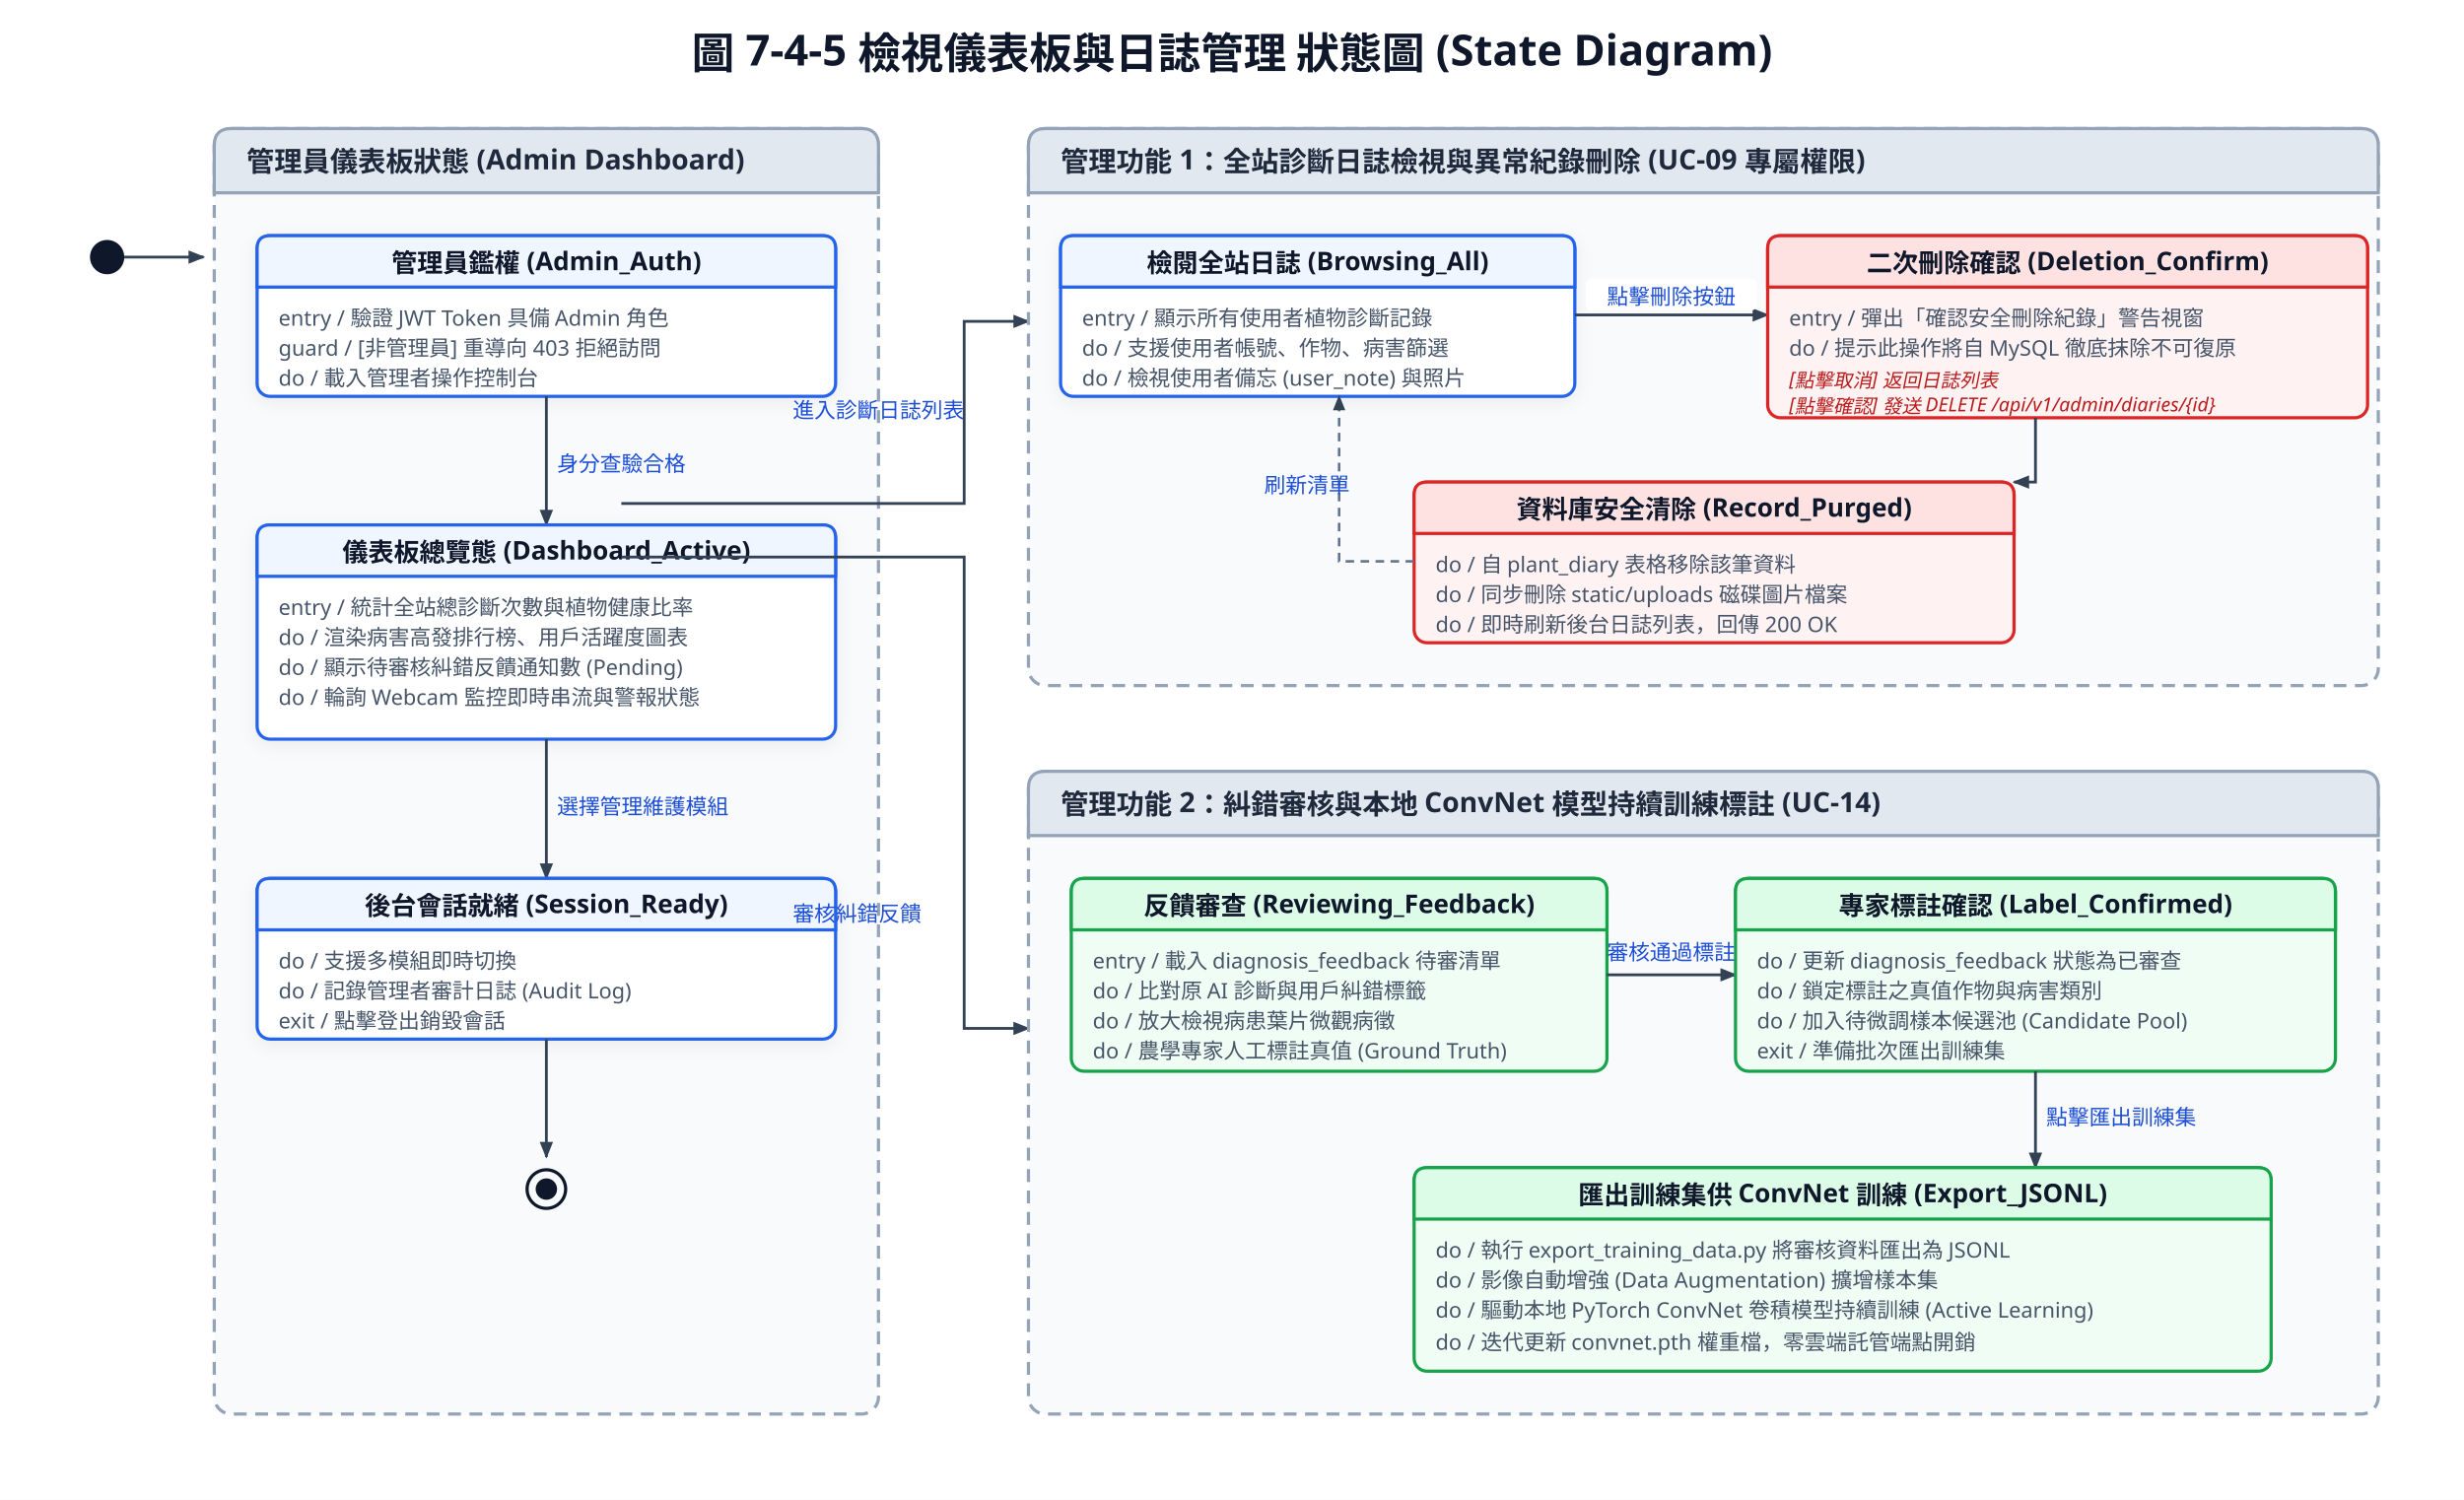
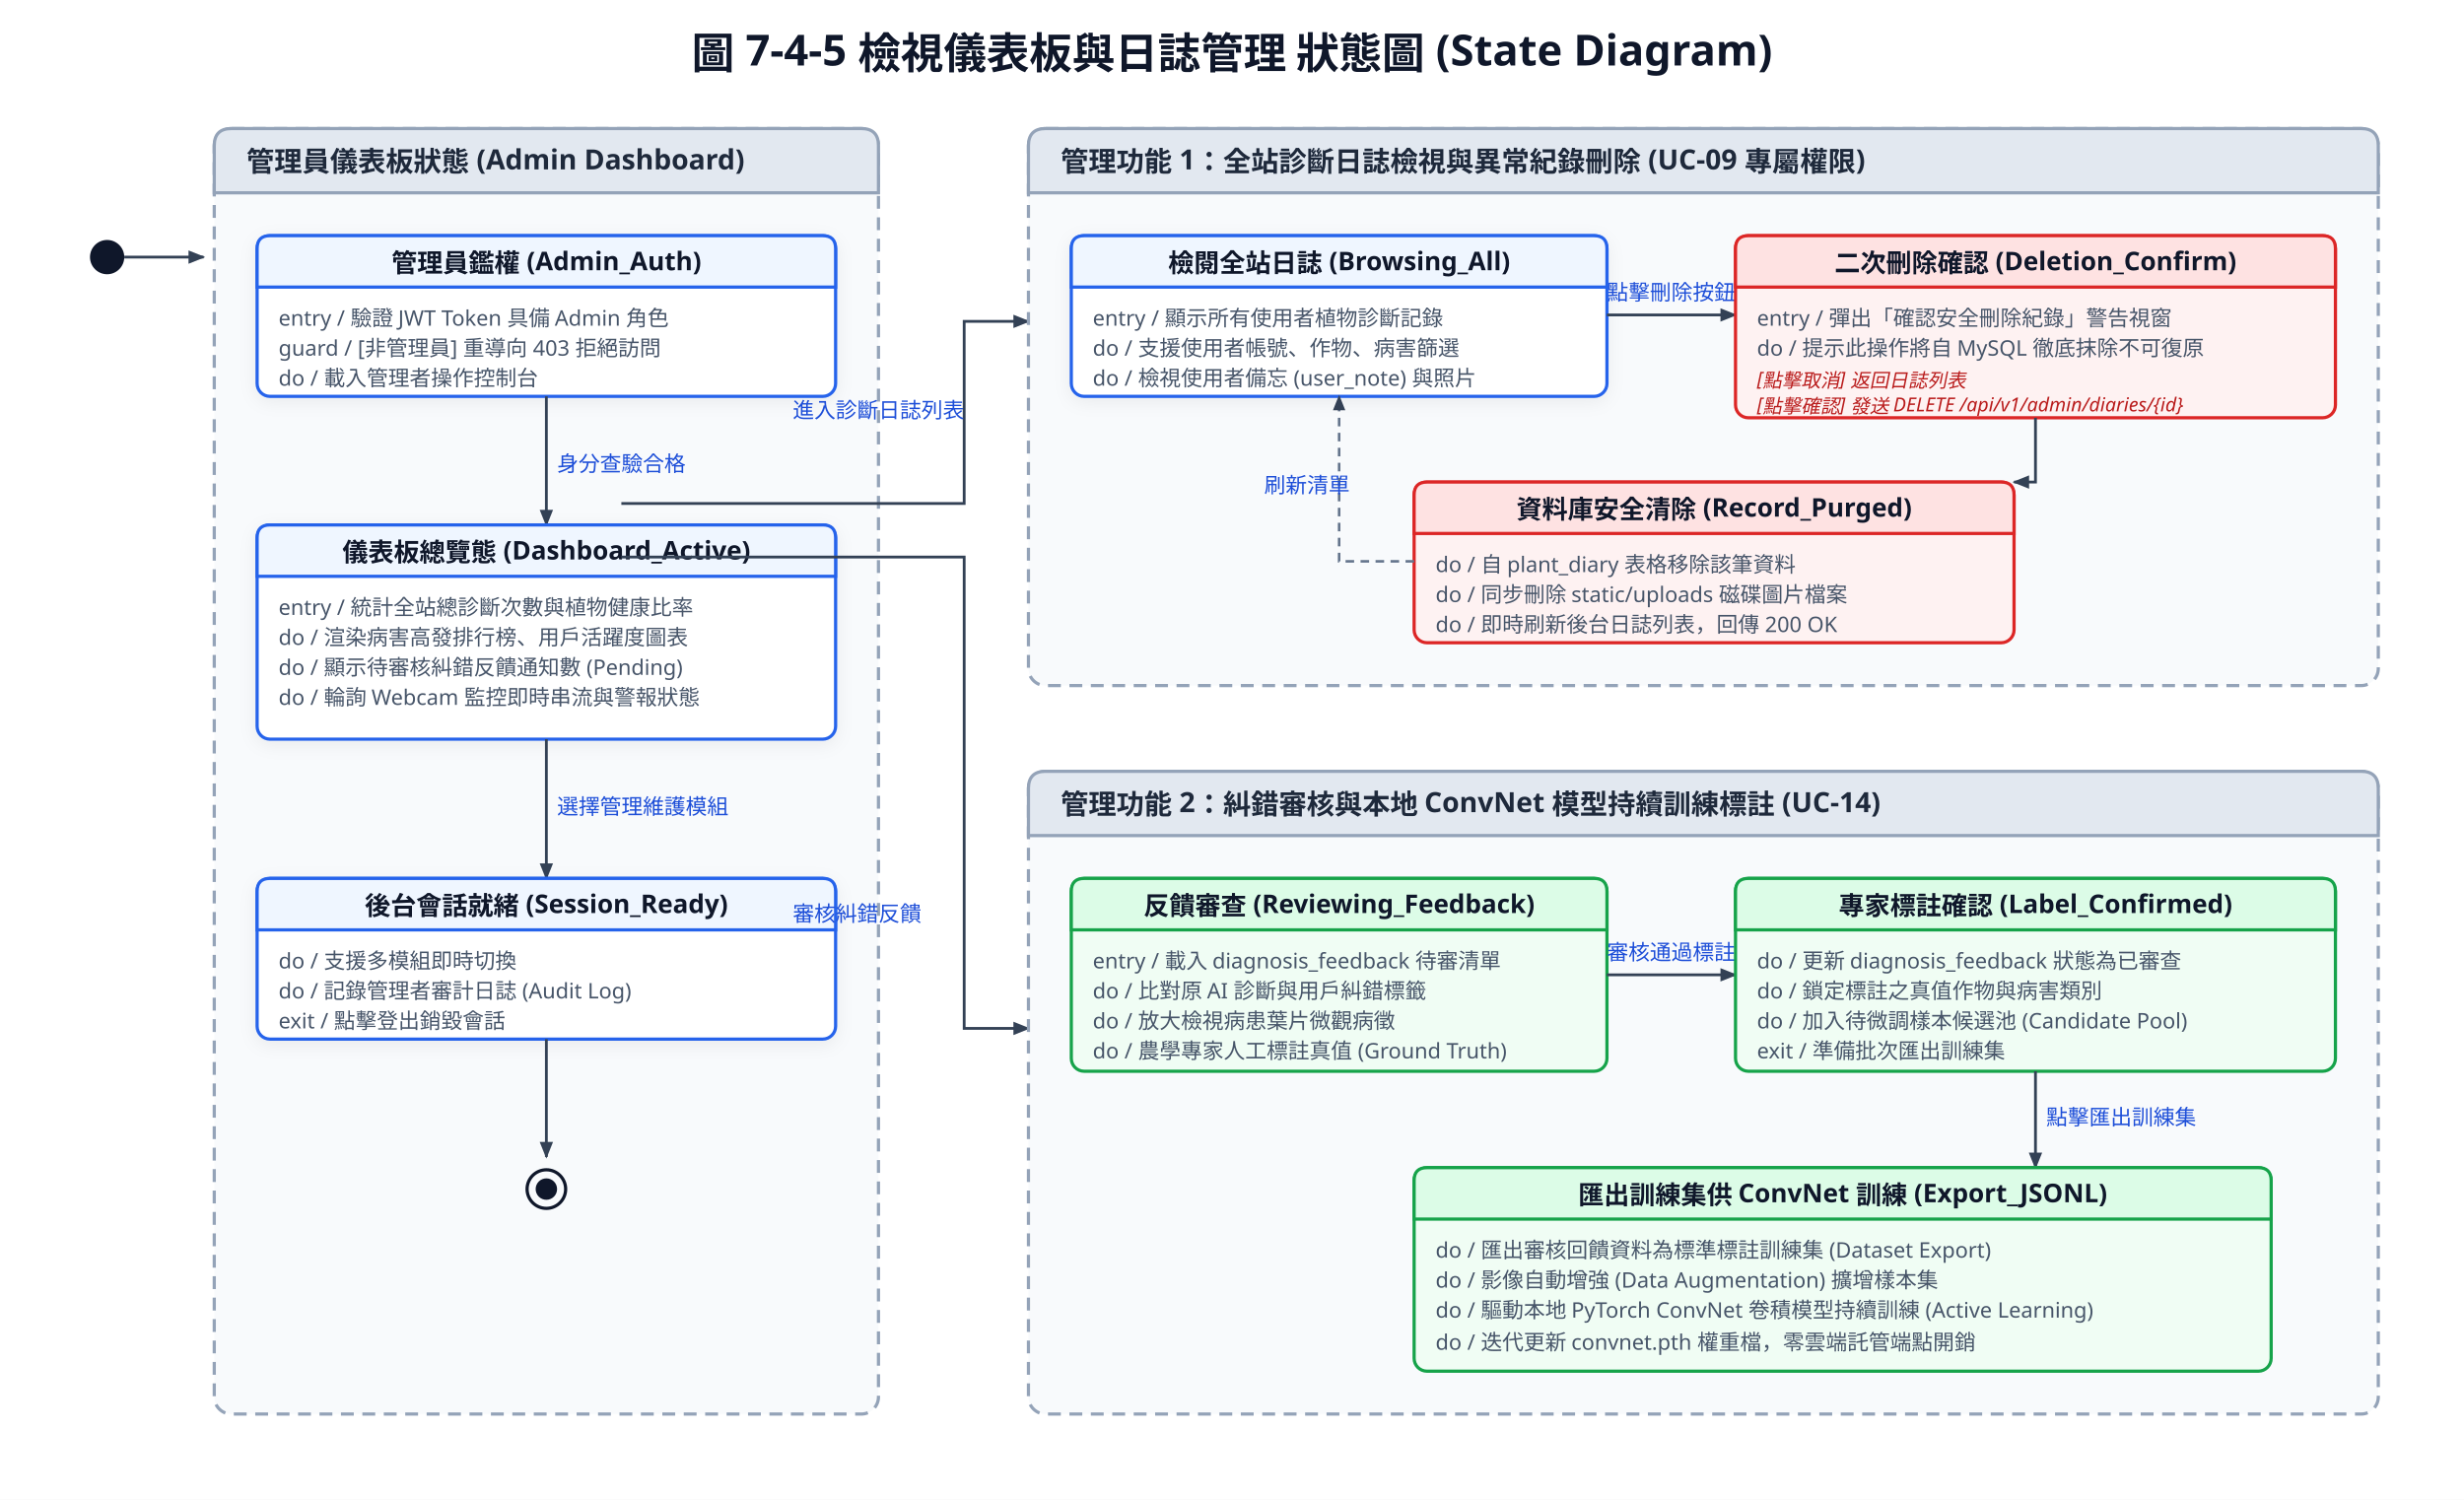
<svg xmlns="http://www.w3.org/2000/svg" viewBox="0 0 1150 700" width="1150" height="700">
  <defs>
    <style>
      .title { font-family: 'Microsoft JhengHei', sans-serif; font-size: 20px; font-weight: bold; fill: #0f172a; }
      .group-title { font-family: 'Microsoft JhengHei', sans-serif; font-size: 13px; font-weight: bold; fill: #1e293b; }
      .state-name { font-family: 'Microsoft JhengHei', sans-serif; font-size: 12px; font-weight: bold; fill: #0f172a; text-anchor: middle; }
      .action-text { font-family: 'Microsoft JhengHei', sans-serif; font-size: 10px; fill: #475569; }
      .transition-text { font-family: 'Microsoft JhengHei', sans-serif; font-size: 10px; fill: #1d4ed8; font-weight: 500; }
      .guard-text { font-family: 'Microsoft JhengHei', sans-serif; font-size: 9px; fill: #b91c1c; font-style: italic; }
      
      .composite-bg { fill: #f8fafc; stroke: #94a3b8; stroke-width: 1.5; stroke-dasharray: 6,4; rx: 8; ry: 8; }
      .composite-header { fill: #e2e8f0; stroke: #94a3b8; stroke-width: 1.5; }
      
      .state-box { fill: #ffffff; stroke: #2563eb; stroke-width: 1.5; rx: 6; ry: 6; filter: drop-shadow(0 2px 4px rgba(0,0,0,0.06)); }
      .state-header { fill: #eff6ff; stroke: #2563eb; stroke-width: 1.5; }
      
      .danger-box { fill: #fef2f2; stroke: #dc2626; stroke-width: 1.5; rx: 6; ry: 6; }
      .danger-header { fill: #fee2e2; stroke: #dc2626; stroke-width: 1.5; }
      
      .ai-box { fill: #f0fdf4; stroke: #16a34a; stroke-width: 1.5; rx: 6; ry: 6; }
      .ai-header { fill: #dcfce7; stroke: #16a34a; stroke-width: 1.5; }
      
      .line { stroke: #334155; stroke-width: 1.3; fill: none; marker-end: url(#arrow); }
      .line-back { stroke: #64748b; stroke-width: 1.2; stroke-dasharray: 4,3; fill: none; marker-end: url(#arrow); }
    </style>
    <marker id="arrow" viewBox="0 0 10 10" refX="9" refY="5" markerWidth="6" markerHeight="6" orient="auto-start-reverse">
      <path d="M 0 1 L 10 5 L 0 9 z" fill="#334155" />
    </marker>
  </defs>
  <rect width="100%" height="100%" fill="#ffffff" />
  <text x="575" y="32" class="title" text-anchor="middle">圖 7-4-5 檢視儀表板與日誌管理 狀態圖 (State Diagram)</text>
  <circle cx="50" cy="120" r="8" fill="#0f172a" />
  <line x1="58" y1="120" x2="95" y2="120" class="line" />
  <g transform="translate(100, 60)">
    <rect width="310" height="600" class="composite-bg" />
    <path d="M 0 8 Q 0 0 8 0 L 302 0 Q 310 0 310 8 L 310 30 L 0 30 Z" class="composite-header" />
    <text x="15" y="20" class="group-title">管理員儀表板狀態 (Admin Dashboard)</text>
    <g transform="translate(20, 50)">
      <rect width="270" height="75" class="state-box" />
      <path d="M 0 6 Q 0 0 6 0 L 264 0 Q 270 0 270 6 L 270 24 L 0 24 Z" class="state-header" />
      <text x="135" y="17" class="state-name">管理員鑑權 (Admin_Auth)</text>
      <text x="10" y="42" class="action-text">entry / 驗證 JWT Token 具備 Admin 角色</text>
      <text x="10" y="56" class="action-text">guard / [非管理員] 重導向 403 拒絕訪問</text>
      <text x="10" y="70" class="action-text">do / 載入管理者操作控制台</text>
    </g>
    <line x1="155" y1="125" x2="155" y2="185" class="line" />
    <text x="160" y="160" class="transition-text">身分查驗合格</text>
    <g transform="translate(20, 185)">
      <rect width="270" height="100" class="state-box" />
      <path d="M 0 6 Q 0 0 6 0 L 264 0 Q 270 0 270 6 L 270 24 L 0 24 Z" class="state-header" />
      <text x="135" y="17" class="state-name">儀表板總覽態 (Dashboard_Active)</text>
      <text x="10" y="42" class="action-text">entry / 統計全站總診斷次數與植物健康比率</text>
      <text x="10" y="56" class="action-text">do / 渲染病害高發排行榜、用戶活躍度圖表</text>
      <text x="10" y="70" class="action-text">do / 顯示待審核糾錯反饋通知數 (Pending)</text>
      <text x="10" y="84" class="action-text">do / 輪詢 Webcam 監控即時串流與警報狀態</text>
    </g>
    <line x1="155" y1="285" x2="155" y2="350" class="line" />
    <text x="160" y="320" class="transition-text">選擇管理維護模組</text>
    <g transform="translate(20, 350)">
      <rect width="270" height="75" class="state-box" />
      <path d="M 0 6 Q 0 0 6 0 L 264 0 Q 270 0 270 6 L 270 24 L 0 24 Z" class="state-header" />
      <text x="135" y="17" class="state-name">後台會話就緒 (Session_Ready)</text>
      <text x="10" y="42" class="action-text">do / 支援多模組即時切換</text>
      <text x="10" y="56" class="action-text">do / 記錄管理者審計日誌 (Audit Log)</text>
      <text x="10" y="70" class="action-text">exit / 點擊登出銷毀會話</text>
    </g>
    <line x1="155" y1="425" x2="155" y2="480" class="line" />
    <circle cx="155" cy="495" r="9" stroke="#0f172a" stroke-width="1.5" fill="none" />
    <circle cx="155" cy="495" r="5" fill="#0f172a" />
  </g>
  <path d="M 290 235 L 450 235 L 450 150 L 480 150" class="line" />
  <text x="370" y="195" class="transition-text">進入診斷日誌列表</text>
  <g transform="translate(480, 60)">
    <rect width="630" height="260" class="composite-bg" />
    <path d="M 0 8 Q 0 0 8 0 L 622 0 Q 630 0 630 8 L 630 30 L 0 30 Z" class="composite-header" fill="#fee2e2" />
    <text x="15" y="20" class="group-title" fill="#991b1b">管理功能 1：全站診斷日誌檢視與異常紀錄刪除 (UC-09 專屬權限)</text>
-     <g transform="translate(15, 50)">
-       <rect width="240" height="75" class="state-box" />
-       <path d="M 0 6 Q 0 0 6 0 L 234 0 Q 240 0 240 6 L 240 24 L 0 24 Z" class="state-header" />
-       <text x="120" y="17" class="state-name">檢閱全站日誌 (Browsing_All)</text>
+     <g transform="translate(20, 50)">
+       <rect width="250" height="75" class="state-box" />
+       <path d="M 0 6 Q 0 0 6 0 L 244 0 Q 250 0 250 6 L 250 24 L 0 24 Z" class="state-header" />
+       <text x="125" y="17" class="state-name">檢閱全站日誌 (Browsing_All)</text>
      <text x="10" y="42" class="action-text">entry / 顯示所有使用者植物診斷記錄</text>
      <text x="10" y="56" class="action-text">do / 支援使用者帳號、作物、病害篩選</text>
      <text x="10" y="70" class="action-text">do / 檢視使用者備忘 (user_note) 與照片</text>
    </g>
-     <line x1="255" y1="87" x2="345" y2="87" class="line" />
-     <rect x="260" y="70" width="80" height="15" fill="#ffffff" rx="3" />
-     <text x="300" y="82" class="transition-text" text-anchor="middle">點擊刪除按鈕</text>
-     <g transform="translate(345, 50)">
+     <line x1="270" y1="87" x2="330" y2="87" class="line" />
+     <text x="300" y="80" class="transition-text" text-anchor="middle">點擊刪除按鈕</text>
+     <g transform="translate(330, 50)">
      <rect width="280" height="85" class="danger-box" />
      <path d="M 0 6 Q 0 0 6 0 L 274 0 Q 280 0 280 6 L 280 24 L 0 24 Z" class="danger-header" />
      <text x="140" y="17" class="state-name" fill="#991b1b">二次刪除確認 (Deletion_Confirm)</text>
      <text x="10" y="42" class="action-text" fill="#b91c1c">entry / 彈出「確認安全刪除紀錄」警告視窗</text>
      <text x="10" y="56" class="action-text" fill="#b91c1c">do / 提示此操作將自 MySQL 徹底抹除不可復原</text>
      <text x="10" y="70" class="guard-text">[點擊取消] 返回日誌列表</text>
      <text x="10" y="82" class="guard-text">[點擊確認] 發送 DELETE /api/v1/admin/diaries/{id}</text>
    </g>
    <g transform="translate(180, 165)">
      <rect width="280" height="75" class="danger-box" />
      <path d="M 0 6 Q 0 0 6 0 L 274 0 Q 280 0 280 6 L 280 24 L 0 24 Z" class="danger-header" />
      <text x="140" y="17" class="state-name" fill="#991b1b">資料庫安全清除 (Record_Purged)</text>
      <text x="10" y="42" class="action-text" fill="#b91c1c">do / 自 plant_diary 表格移除該筆資料</text>
      <text x="10" y="56" class="action-text" fill="#b91c1c">do / 同步刪除 static/uploads 磁碟圖片檔案</text>
      <text x="10" y="70" class="action-text" fill="#b91c1c">do / 即時刷新後台日誌列表，回傳 200 OK</text>
    </g>
    <path d="M 470 135 L 470 165 L 460 165" class="line" />
    <path d="M 180 202 L 145 202 L 145 125" class="line-back" />
    <text x="110" y="170" class="transition-text">刷新清單</text>
  </g>
  <path d="M 290 260 L 450 260 L 450 480 L 480 480" class="line" />
  <text x="370" y="430" class="transition-text">審核糾錯反饋</text>
  <g transform="translate(480, 360)">
    <rect width="630" height="300" class="composite-bg" />
    <path d="M 0 8 Q 0 0 8 0 L 622 0 Q 630 0 630 8 L 630 30 L 0 30 Z" class="composite-header" fill="#dcfce7" />
    <text x="15" y="20" class="group-title" fill="#15803d">管理功能 2：糾錯審核與本地 ConvNet 模型持續訓練標註 (UC-14)</text>
    <g transform="translate(20, 50)">
      <rect width="250" height="90" class="ai-box" />
      <path d="M 0 6 Q 0 0 6 0 L 244 0 Q 250 0 250 6 L 250 24 L 0 24 Z" class="ai-header" />
      <text x="125" y="17" class="state-name" fill="#15803d">反饋審查 (Reviewing_Feedback)</text>
      <text x="10" y="42" class="action-text">entry / 載入 diagnosis_feedback 待審清單</text>
      <text x="10" y="56" class="action-text">do / 比對原 AI 診斷與用戶糾錯標籤</text>
      <text x="10" y="70" class="action-text">do / 放大檢視病患葉片微觀病徵</text>
      <text x="10" y="84" class="action-text">do / 農學專家人工標註真值 (Ground Truth)</text>
    </g>
    <line x1="270" y1="95" x2="330" y2="95" class="line" />
    <text x="300" y="88" class="transition-text" text-anchor="middle">審核通過標註</text>
    <g transform="translate(330, 50)">
      <rect width="280" height="90" class="ai-box" />
      <path d="M 0 6 Q 0 0 6 0 L 274 0 Q 280 0 280 6 L 280 24 L 0 24 Z" class="ai-header" />
      <text x="140" y="17" class="state-name" fill="#15803d">專家標註確認 (Label_Confirmed)</text>
      <text x="10" y="42" class="action-text">do / 更新 diagnosis_feedback 狀態為已審查</text>
      <text x="10" y="56" class="action-text">do / 鎖定標註之真值作物與病害類別</text>
      <text x="10" y="70" class="action-text">do / 加入待微調樣本候選池 (Candidate Pool)</text>
      <text x="10" y="84" class="action-text">exit / 準備批次匯出訓練集</text>
    </g>
    <line x1="470" y1="140" x2="470" y2="185" class="line" />
    <text x="475" y="165" class="transition-text">點擊匯出訓練集</text>
    <g transform="translate(180, 185)">
      <rect width="400" height="95" class="ai-box" />
      <path d="M 0 6 Q 0 0 6 0 L 394 0 Q 400 0 400 6 L 400 24 L 0 24 Z" class="ai-header" />
      <text x="200" y="17" class="state-name" fill="#15803d">匯出訓練集供 ConvNet 訓練 (Export_JSONL)</text>
-       <text x="10" y="42" class="action-text">do / 執行 export_training_data.py 將審核資料匯出為 JSONL</text>
+       <text x="10" y="42" class="action-text">do / 匯出審核回饋資料為標準標註訓練集 (Dataset Export)</text>
      <text x="10" y="56" class="action-text">do / 影像自動增強 (Data Augmentation) 擴增樣本集</text>
      <text x="10" y="70" class="action-text">do / 驅動本地 PyTorch ConvNet 卷積模型持續訓練 (Active Learning)</text>
      <text x="10" y="85" class="action-text">do / 迭代更新 convnet.pth 權重檔，零雲端託管端點開銷</text>
    </g>
  </g>
</svg>
